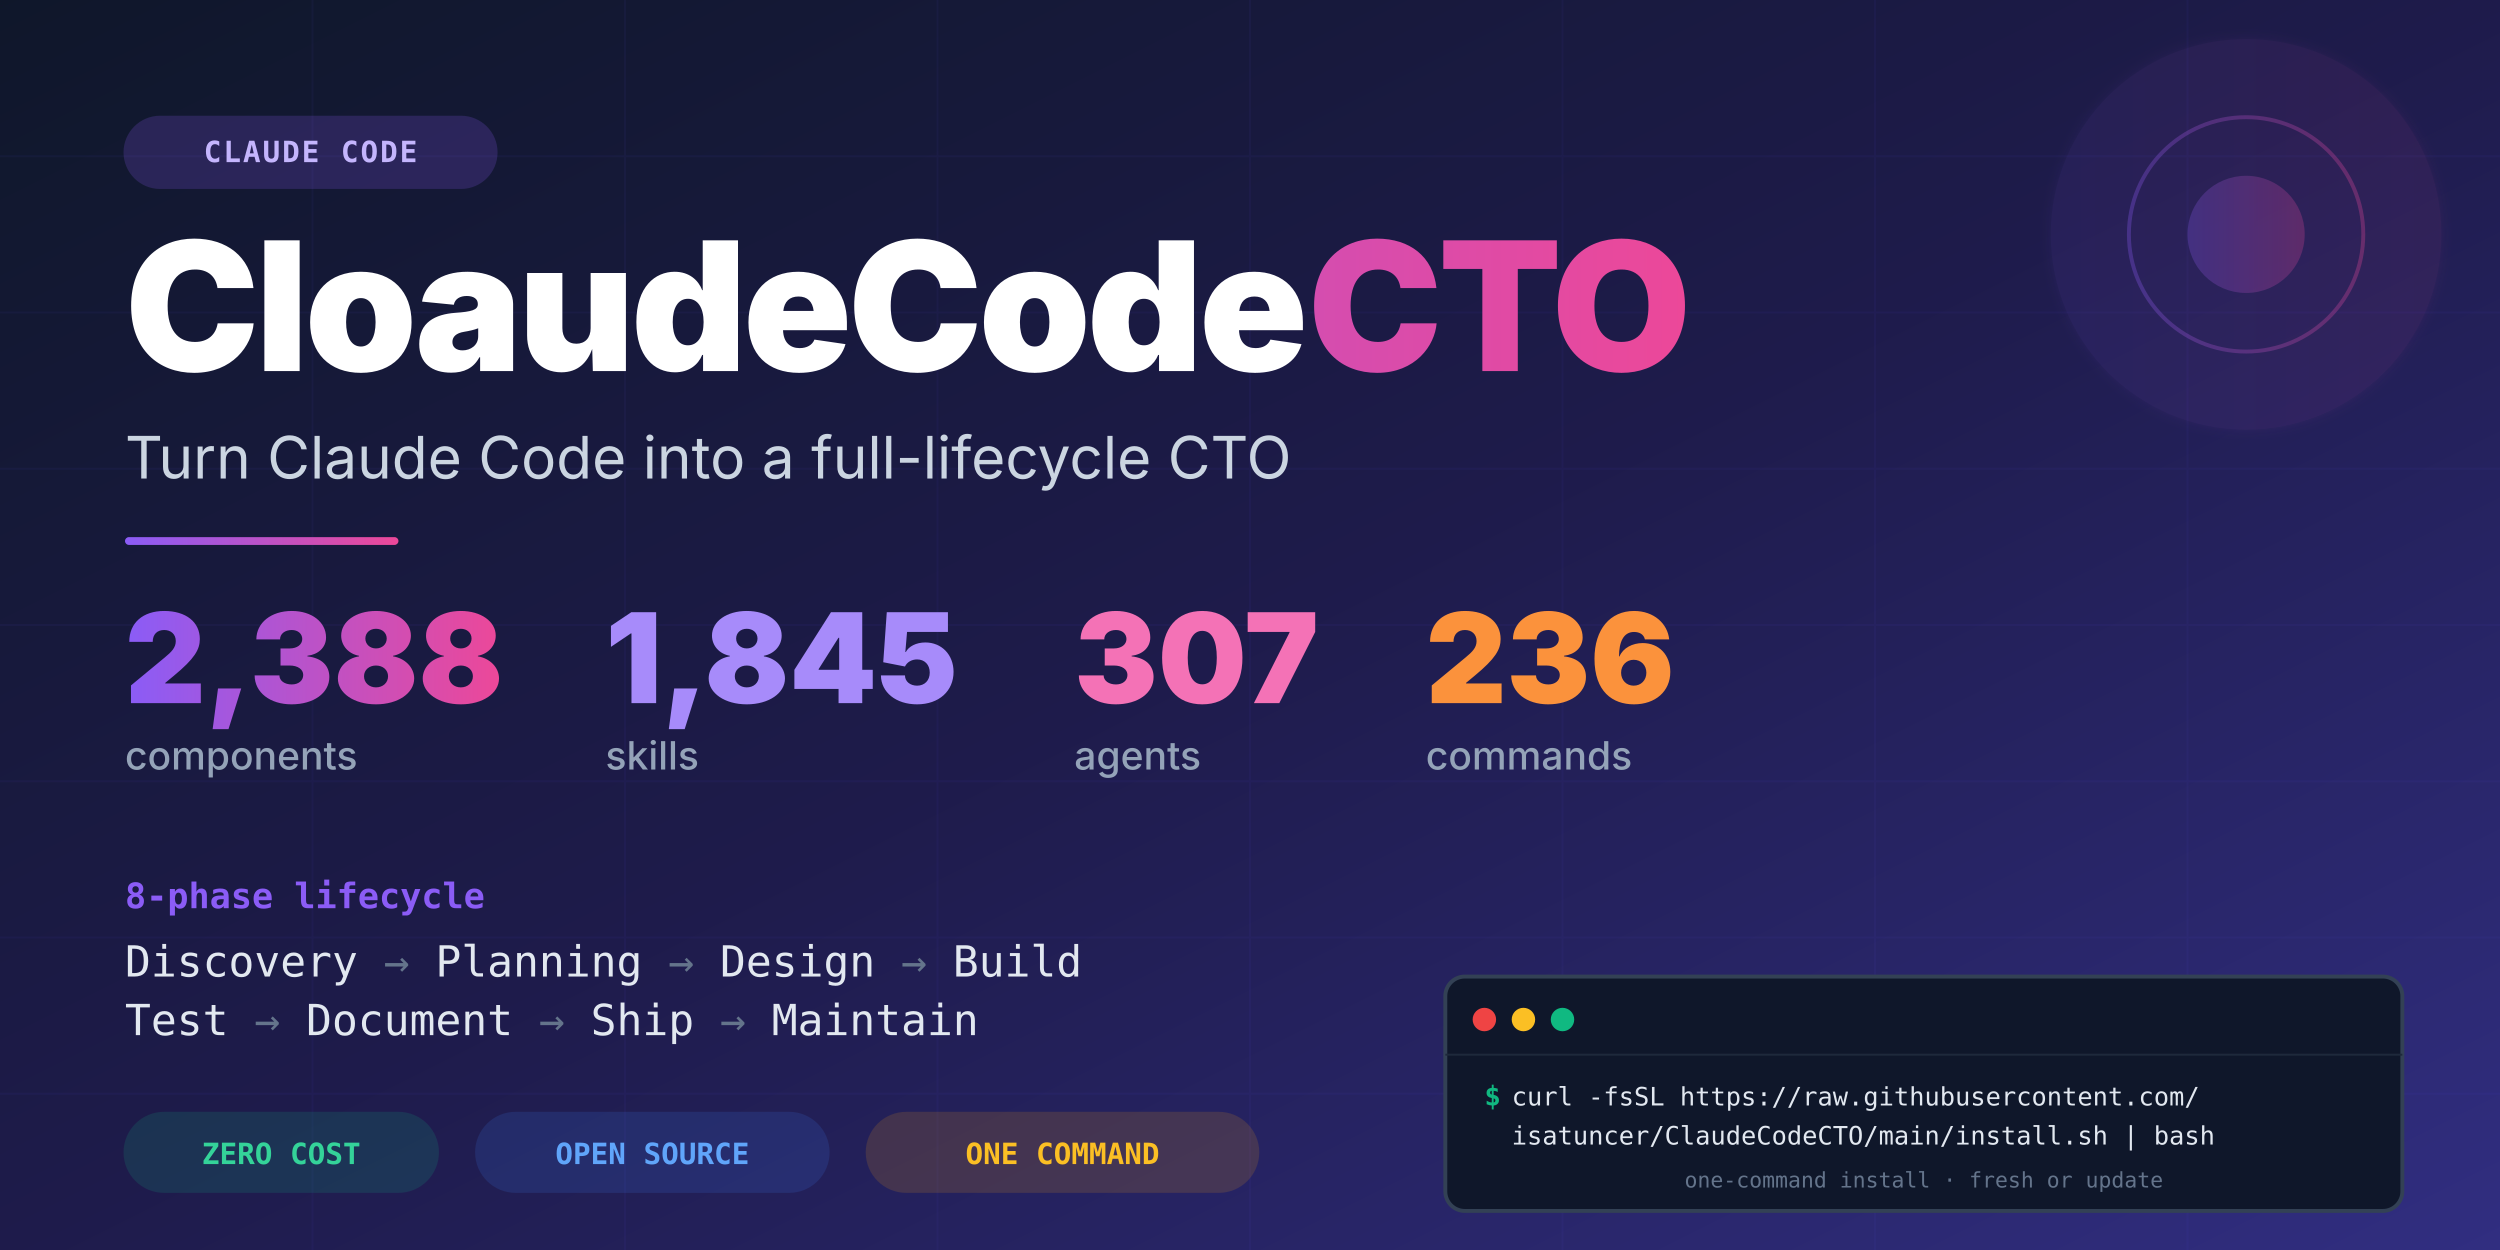
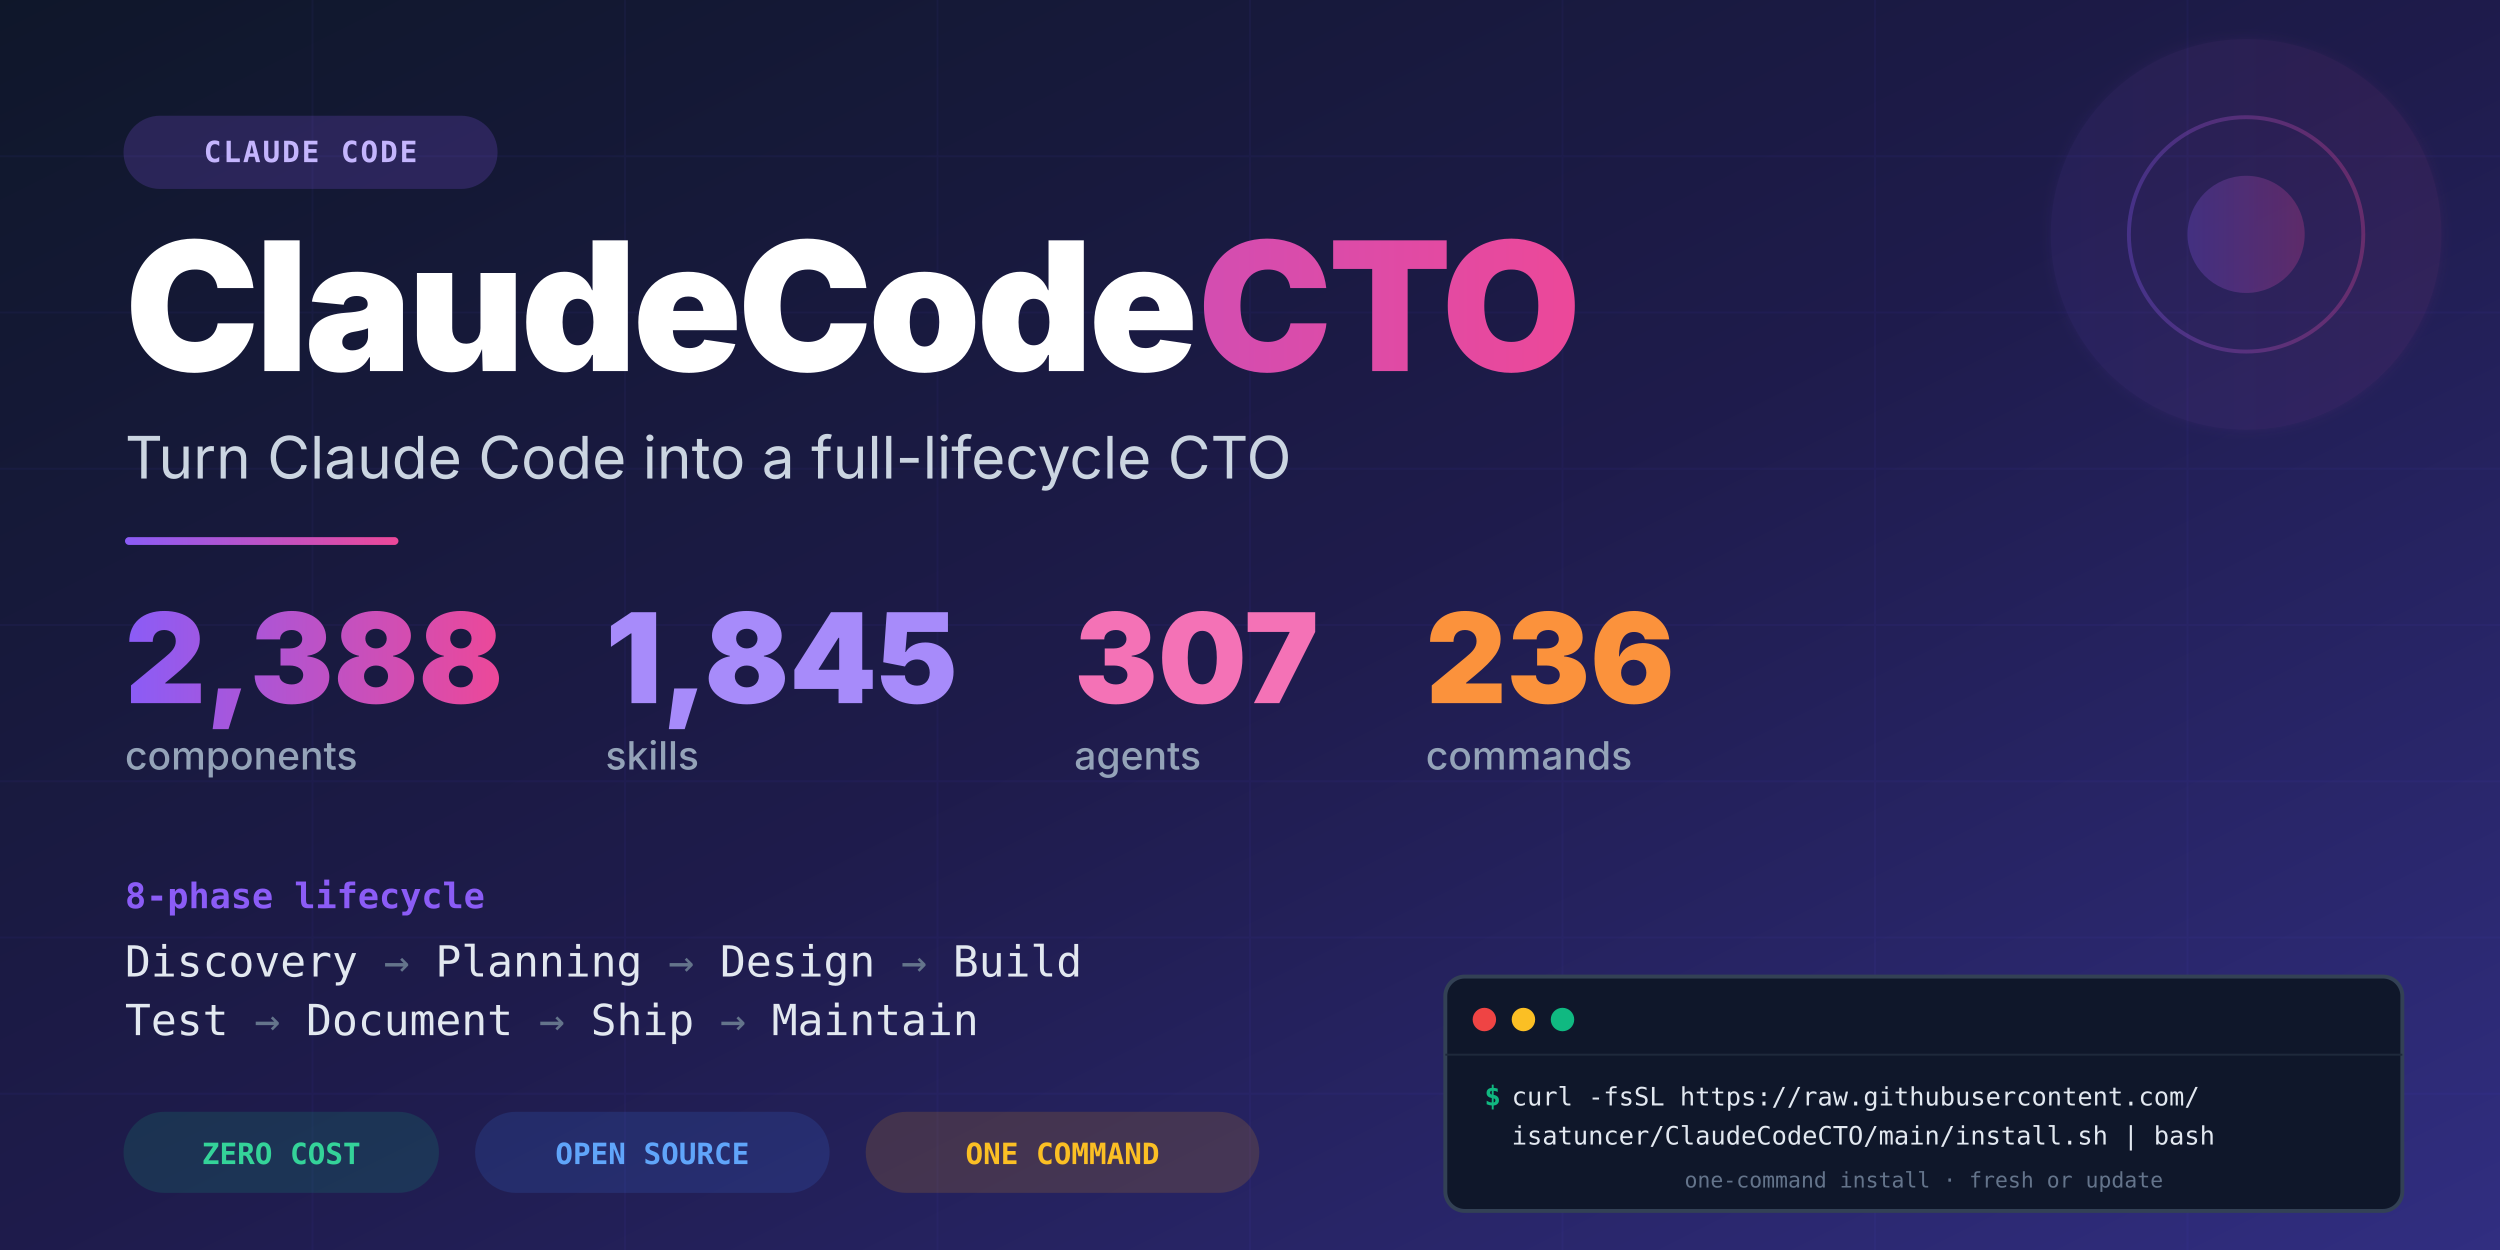
<svg xmlns="http://www.w3.org/2000/svg" viewBox="0 0 1280 640" width="1280" height="640">
  <defs>
    <linearGradient id="bg" x1="0%" y1="0%" x2="100%" y2="100%">
      <stop offset="0%" stop-color="#0F172A" />
      <stop offset="50%" stop-color="#1E1B4B" />
      <stop offset="100%" stop-color="#312E81" />
    </linearGradient>
    <linearGradient id="accent" x1="0%" y1="0%" x2="100%" y2="0%">
      <stop offset="0%" stop-color="#8B5CF6" />
      <stop offset="100%" stop-color="#EC4899" />
    </linearGradient>
    <filter id="glow">
      <feGaussianBlur stdDeviation="3" result="coloredBlur" />
      <feMerge>
        <feMergeNode in="coloredBlur" />
        <feMergeNode in="SourceGraphic" />
      </feMerge>
    </filter>
  </defs>
  <rect width="1280" height="640" fill="url(#bg)" />
  <g stroke="#4F46E5" stroke-width="1" opacity="0.06">
    <line x1="0" y1="80" x2="1280" y2="80" />
    <line x1="0" y1="160" x2="1280" y2="160" />
    <line x1="0" y1="240" x2="1280" y2="240" />
    <line x1="0" y1="320" x2="1280" y2="320" />
    <line x1="0" y1="400" x2="1280" y2="400" />
    <line x1="0" y1="480" x2="1280" y2="480" />
    <line x1="0" y1="560" x2="1280" y2="560" />
    <line x1="160" y1="0" x2="160" y2="640" />
    <line x1="320" y1="0" x2="320" y2="640" />
    <line x1="480" y1="0" x2="480" y2="640" />
    <line x1="640" y1="0" x2="640" y2="640" />
    <line x1="800" y1="0" x2="800" y2="640" />
    <line x1="960" y1="0" x2="960" y2="640" />
    <line x1="1120" y1="0" x2="1120" y2="640" />
  </g>
  <circle cx="1150" cy="120" r="100" fill="url(#accent)" opacity="0.08" filter="url(#glow)" />
  <circle cx="1150" cy="120" r="60" fill="none" stroke="url(#accent)" stroke-width="2" opacity="0.3" />
  <circle cx="1150" cy="120" r="30" fill="url(#accent)" opacity="0.25" />
  <g transform="translate(64, 60)">
    <rect x="0" y="0" width="190" height="36" rx="18" fill="#8B5CF6" opacity="0.2" stroke="#8B5CF6" stroke-width="1.5" />
    <text x="95" y="23" text-anchor="middle" fill="#C4B5FD" font-family="monospace" font-size="15" font-weight="bold" letter-spacing="1">CLAUDE CODE</text>
  </g>
  <text x="64" y="190" fill="#FFFFFF" font-family="system-ui, -apple-system, sans-serif" font-size="92" font-weight="900" letter-spacing="-2">
-     CloaudeCode<tspan fill="url(#accent)">CTO</tspan>
+     ClaudeCode<tspan fill="url(#accent)">CTO</tspan>
  </text>
  <text x="64" y="245" fill="#CBD5E1" font-family="system-ui, -apple-system, sans-serif" font-size="30" font-weight="400">
    Turn Claude Code into a full-lifecycle CTO
  </text>
  <rect x="64" y="275" width="140" height="4" fill="url(#accent)" rx="2" />
  <g font-family="system-ui, -apple-system, sans-serif">
    <g transform="translate(64, 360)">
      <text x="0" y="0" fill="url(#accent)" font-size="64" font-weight="900">2,388</text>
      <text x="0" y="34" fill="#94A3B8" font-size="20" font-weight="500">components</text>
    </g>
    <g transform="translate(310, 360)">
      <text x="0" y="0" fill="#A78BFA" font-size="64" font-weight="900">1,845</text>
      <text x="0" y="34" fill="#94A3B8" font-size="20" font-weight="500">skills</text>
    </g>
    <g transform="translate(550, 360)">
      <text x="0" y="0" fill="#F472B6" font-size="64" font-weight="900">307</text>
      <text x="0" y="34" fill="#94A3B8" font-size="20" font-weight="500">agents</text>
    </g>
    <g transform="translate(730, 360)">
      <text x="0" y="0" fill="#FB923C" font-size="64" font-weight="900">236</text>
      <text x="0" y="34" fill="#94A3B8" font-size="20" font-weight="500">commands</text>
    </g>
  </g>
  <text x="64" y="465" fill="#8B5CF6" font-family="monospace" font-size="18" font-weight="bold">8-phase lifecycle</text>
  <text x="64" y="500" fill="#E2E8F0" font-family="monospace" font-size="22" font-weight="500">
    Discovery <tspan fill="#64748B">→</tspan> Planning <tspan fill="#64748B">→</tspan> Design <tspan fill="#64748B">→</tspan> Build
  </text>
  <text x="64" y="530" fill="#E2E8F0" font-family="monospace" font-size="22" font-weight="500">
    Test <tspan fill="#64748B">→</tspan> Document <tspan fill="#64748B">→</tspan> Ship <tspan fill="#64748B">→</tspan> Maintain
  </text>
  <g transform="translate(64, 570)">
    <rect x="0" y="0" width="160" height="40" rx="20" fill="#10B981" opacity="0.15" stroke="#10B981" stroke-width="1.5" />
    <text x="80" y="26" text-anchor="middle" fill="#34D399" font-size="15" font-weight="bold" font-family="monospace">ZERO COST</text>
    <rect x="180" y="0" width="180" height="40" rx="20" fill="#3B82F6" opacity="0.15" stroke="#3B82F6" stroke-width="1.5" />
    <text x="270" y="26" text-anchor="middle" fill="#60A5FA" font-size="15" font-weight="bold" font-family="monospace">OPEN SOURCE</text>
    <rect x="380" y="0" width="200" height="40" rx="20" fill="#F59E0B" opacity="0.15" stroke="#F59E0B" stroke-width="1.5" />
    <text x="480" y="26" text-anchor="middle" fill="#FBBF24" font-size="15" font-weight="bold" font-family="monospace">ONE COMMAND</text>
  </g>
  <g transform="translate(740, 500)">
    <rect x="0" y="0" width="490" height="120" rx="10" fill="#0F172A" stroke="#334155" stroke-width="2" />
    <circle cx="20" cy="22" r="6" fill="#EF4444" />
    <circle cx="40" cy="22" r="6" fill="#FBBF24" />
    <circle cx="60" cy="22" r="6" fill="#10B981" />
    <line x1="0" y1="40" x2="490" y2="40" stroke="#1E293B" stroke-width="1" />
    <text x="20" y="66" fill="#10B981" font-family="monospace" font-size="14" font-weight="bold">$</text>
    <text x="34" y="66" fill="#E2E8F0" font-family="monospace" font-size="13">curl -fsSL https://raw.githubusercontent.com/</text>
    <text x="34" y="86" fill="#E2E8F0" font-family="monospace" font-size="13">  isatuncer/ClaudeCodeCTO/main/install.sh | bash</text>
    <text x="245" y="108" text-anchor="middle" fill="#64748B" font-family="monospace" font-size="11">one-command install · fresh or update</text>
  </g>
</svg>
